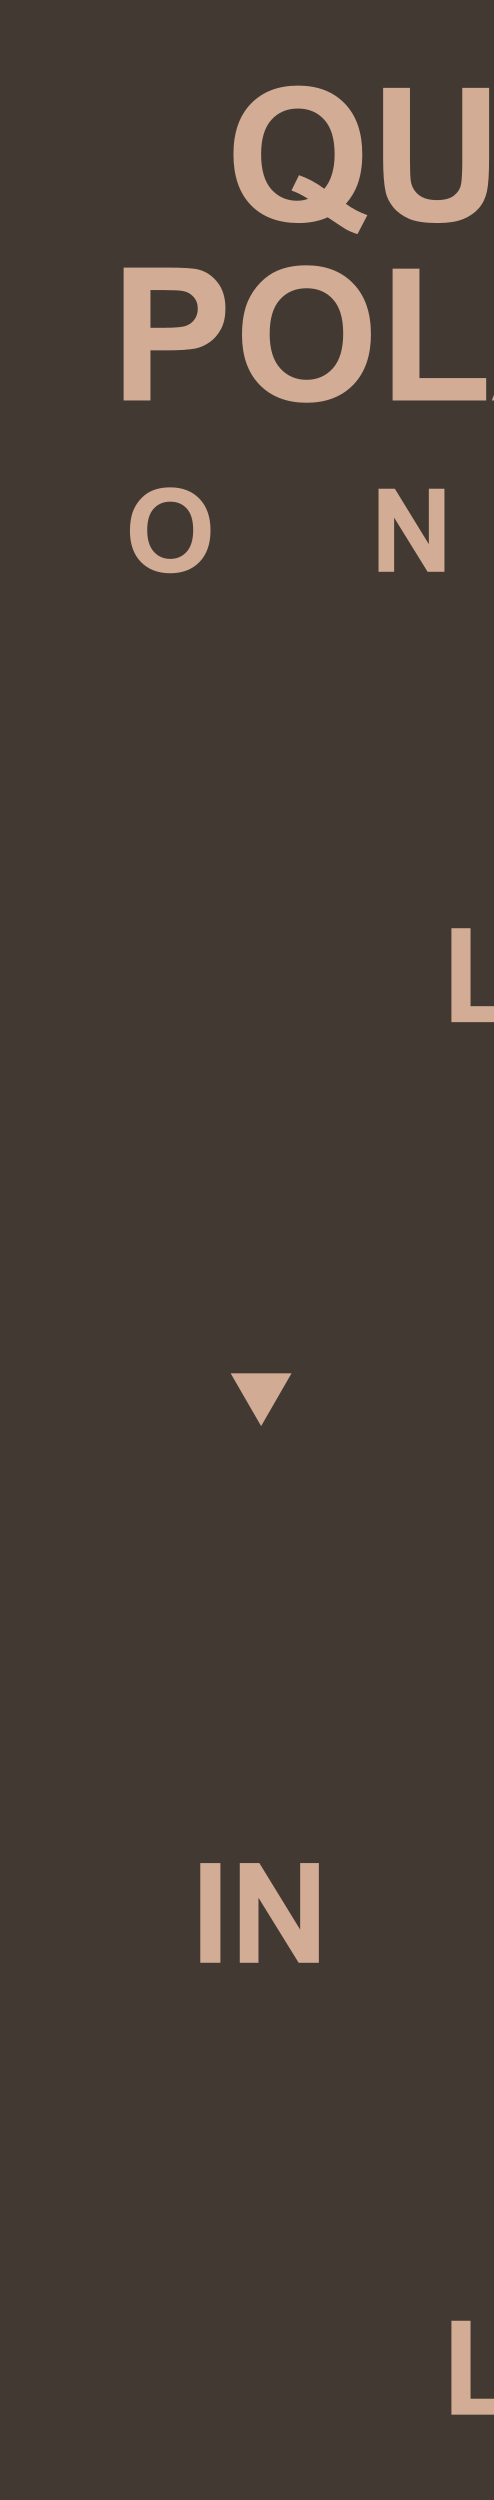
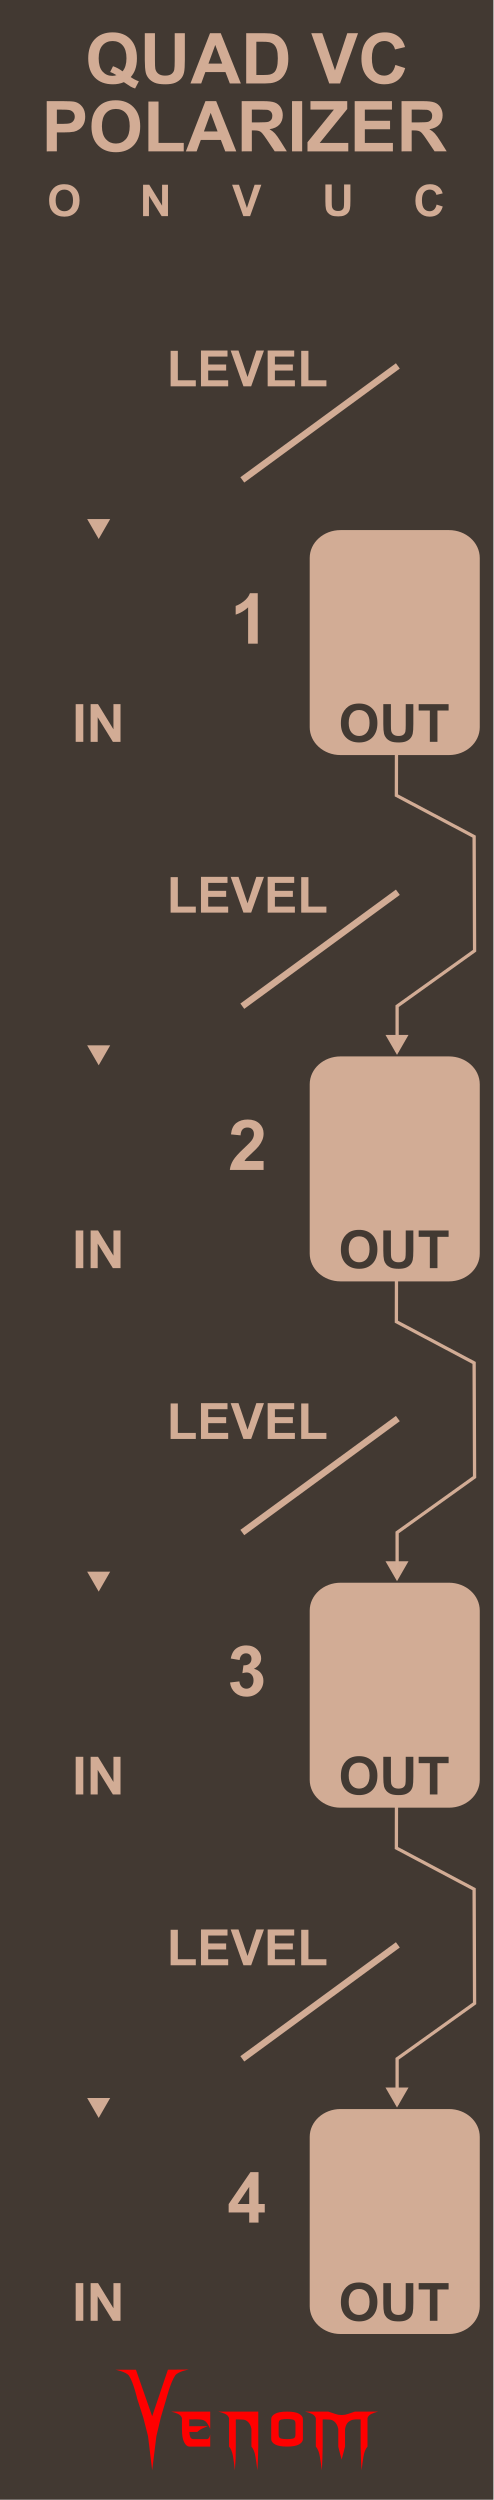
- <svg xmlns="http://www.w3.org/2000/svg" width="75" height="380" viewBox="0 0 75 380" version="1.1" id="svg5">
+ <svg xmlns="http://www.w3.org/2000/svg" width="75" height="380" viewBox="0 0 198.438 1005.417" version="1.1" id="svg5">
  <defs id="defs2" />
  <g id="layer3" style="display:inline">
    <rect style="display:inline;vector-effect:non-scaling-stroke;fill:#423932;fill-opacity:1;stroke-width:0.187;-inkscape-stroke:hairline" id="rect910-6-1-4" width="198.438" height="1005.417" x="-1.7763568e-15" y="-0.105" />
  </g>
  <g id="layer4" style="display:inline">
    <g id="g42796-0-7-2" transform="matrix(0.7933896,0,0,0.7945833,39.14478,-19.61797)" style="display:inline;fill:#ff0000;stroke-width:1.279">
      <g aria-label="enom" id="text4270-27-8-9-0" style="font-size:49.389px;line-height:1.25;font-family:'NECK ROMANCER';-inkscape-font-specification:'NECK ROMANCER, Normal';font-variant-ligatures:none;text-align:center;text-anchor:middle;fill:#ff0000;stroke-width:3.384">
        <path d="m 46.609,1249.244 q 0,1.158 0,3.425 3.183,0 9.453,0 -1.64,0.579 -2.99,1.206 -1.35,0.627 -2.363,1.688 -1.35,0 -4.051,0 0,1.495 0.434,2.556 0.386,1.109 1.833,1.109 2.267,0 6.801,0 0.482,-0.145 0.868,-0.627 0.338,-0.53 0.627,-1.736 0,2.026 0,6.125 -3.521,0 -10.563,0 -1.543,0 -2.653,-2.219 -1.109,-2.17 -1.109,-6.318 0,-1.978 0,-5.836 -0.386,-1.35 -1.881,-2.122 -1.495,-0.724 -3.569,-1.206 6.608,0 19.775,0 0,2.942 0,8.778 -1.206,-2.701 -2.219,-3.666 -1.013,-0.965 -2.701,-1.109 -0.916,-0.097 -2.17,-0.097 -1.206,0.048 -2.846,0.048 -0.241,0 -0.675,0 z" id="path42762-2-5-2" style="fill:#ff0000;stroke-width:3.384" />
        <path d="m 81.577,1245.289 q 0,5.884 0,17.701 0,3.087 -0.145,6.077 -0.096,3.039 -0.338,5.933 -0.386,-3.714 -0.965,-6.994 -0.531,-3.328 -2.026,-5.016 0,-2.99 0,-8.923 -0.241,-1.351 -0.723,-2.219 -0.482,-0.868 -1.061,-1.399 -1.109,-1.013 -2.412,-1.109 -1.35,-0.097 -2.267,-0.097 -0.482,0 -1.447,0 0,4.582 0,13.746 0,3.087 -0.096,6.077 -0.145,3.039 -0.386,5.933 -0.386,-3.714 -0.916,-6.994 -0.579,-3.328 -2.026,-5.016 0,-4.823 0,-14.373 -0.386,-1.35 -1.881,-2.122 -1.495,-0.724 -3.569,-1.206 6.752,0 20.257,0 z" id="path42764-5-7-3" style="fill:#ff0000;stroke-width:3.384" />
        <path d="m 104.197,1249.051 q 0,3.376 0,10.177 0,1.543 -1.929,2.653 -1.929,1.109 -6.077,1.109 -4.196,0 -6.125,-1.109 -1.929,-1.109 -1.929,-2.653 0,-3.376 0,-10.177 0,-1.543 1.929,-2.653 1.929,-1.109 6.125,-1.109 4.148,0 6.077,1.109 1.929,1.109 1.929,2.653 z m -3.762,7.91 q 0,-1.881 0,-5.643 0,-1.688 -1.254,-1.978 -1.206,-0.289 -2.99,-0.289 -1.833,0 -3.039,0.289 -1.254,0.289 -1.254,1.978 0,1.881 0,5.643 0,1.688 1.254,1.977 1.206,0.289 3.039,0.289 1.785,0 2.99,-0.289 1.254,-0.289 1.254,-1.977 z" id="path42766-8-9-0" style="fill:#ff0000;stroke-width:3.384" />
        <path d="m 142.348,1245.289 q -2.026,0.482 -3.521,1.206 -1.543,0.772 -1.881,2.122 0,4.775 0,14.373 -1.495,1.688 -2.026,5.016 -0.579,3.28 -0.965,6.994 -0.241,-2.894 -0.338,-5.933 -0.145,-2.99 -0.145,-6.077 0,-4.582 0,-13.746 -0.482,0 -1.399,0 -0.531,0 -1.158,0 -0.627,0 -1.302,0.145 -1.254,0.241 -2.412,1.206 -1.158,0.965 -1.64,3.473 0,2.99 0,8.923 -0.145,0.627 -0.289,1.109 -0.097,0.482 -0.193,0.82 -0.531,1.978 -0.386,1.351 0.193,-0.627 -0.289,1.158 -0.097,0.338 -0.241,0.868 -0.145,0.531 -0.338,1.302 -0.145,-0.675 -0.289,-1.206 -0.145,-0.482 -0.241,-0.82 -0.531,-2.026 -0.338,-1.302 0.193,0.772 -0.434,-1.688 -0.048,-0.289 -0.193,-0.724 -0.097,-0.386 -0.193,-0.868 0,-2.99 0,-8.923 -0.289,-1.351 -0.772,-2.219 -0.482,-0.868 -1.061,-1.399 -1.109,-1.013 -2.412,-1.109 -1.302,-0.097 -2.267,-0.097 -0.482,0 -1.399,0 0,4.582 0,13.746 0,3.087 -0.145,6.077 -0.097,3.039 -0.338,5.933 -0.386,-3.714 -0.965,-6.994 -0.531,-3.328 -2.026,-5.016 0,-4.823 0,-14.373 -0.386,-1.35 -1.881,-2.122 -1.495,-0.724 -3.569,-1.206 3.955,0 11.768,0 1.158,0.386 3.473,1.157 0.772,0.289 1.592,0.434 0.82,0.145 1.688,0.145 0.868,0 1.736,-0.145 0.82,-0.145 1.592,-0.434 1.158,-0.386 3.424,-1.157 3.955,0 11.768,0 z" id="path42768-1-5-9" style="fill:#ff0000;stroke-width:3.384" />
      </g>
      <g aria-label="V" transform="matrix(1.236317,0,0,0.8088538,-497.8809,123.4859)" id="text4270-3-5-2-4-0-7" style="font-size:78.506px;line-height:1.25;font-family:Nosferotica;-inkscape-font-specification:'Nosferotica, Normal';font-variant-ligatures:none;text-align:center;text-anchor:middle;fill:#ff0000;stroke-width:4.184">
        <path d="m 431.65,1360.686 8.574,-0.102 c 0,0 -4.408,1.088 -5.599,3.728 -1.881,4.169 -3.642,14.663 -3.642,14.663 l -2.233,11.519 -1.833,11.831 -1.718,21.311 -1.695,-21.311 -1.922,-11.521 -2.501,-11.829 c 0,0 -1.52,-10.287 -3.383,-14.483 -1.145,-2.579 -5.634,-3.806 -5.634,-3.806 h 8.466 l 6.669,29.157 z" id="path30410-2-3-0" style="fill:#ff0000;stroke-width:4.184" />
      </g>
    </g>
  </g>
  <g id="layer5" style="display:inline">
    <g aria-label="LEVEL" id="text105165" style="font-weight:bold;font-size:20.108px;line-height:1.25;font-family:Arial;-inkscape-font-specification:'Arial, Bold';font-variant-ligatures:none;text-align:center;text-anchor:middle;fill:#d2ac95;fill-opacity:1;stroke-width:2.646">
      <path d="m 68.616,155.364 v -14.276 h 2.906 v 11.851 h 7.226 v 2.425 z" id="path114221" style="fill:#d2ac95;fill-opacity:1" />
      <path d="M 80.821,155.364 V 140.97 h 10.673 v 2.435 H 83.727 v 3.191 h 7.226 v 2.425 h -7.226 v 3.918 h 8.041 v 2.425 z" id="path114223" style="fill:#d2ac95;fill-opacity:1" />
      <path d="M 97.905,155.364 92.76,140.97 h 3.152 l 3.643,10.653 3.525,-10.653 h 3.083 l -5.155,14.394 z" id="path114225" style="fill:#d2ac95;fill-opacity:1" />
      <path d="M 107.645,155.364 V 140.97 h 10.673 v 2.435 h -7.766 v 3.191 h 7.226 v 2.425 h -7.226 v 3.918 h 8.041 v 2.425 z" id="path114227" style="fill:#d2ac95;fill-opacity:1" />
      <path d="m 121.135,155.364 v -14.276 h 2.906 v 11.851 h 7.226 v 2.425 z" id="path114229" style="fill:#d2ac95;fill-opacity:1" />
    </g>
    <g aria-label="LEVEL" id="text105165-0" style="font-weight:bold;font-size:20.108px;line-height:1.25;font-family:Arial;-inkscape-font-specification:'Arial, Bold';font-variant-ligatures:none;text-align:center;text-anchor:middle;display:inline;fill:#d2ac95;fill-opacity:1;stroke-width:2.646" transform="translate(0,211.6667)">
      <path d="m 68.616,155.364 v -14.276 h 2.906 v 11.851 h 7.226 v 2.425 z" id="path114221-8" style="fill:#d2ac95;fill-opacity:1" />
      <path d="M 80.821,155.364 V 140.97 h 10.673 v 2.435 H 83.727 v 3.191 h 7.226 v 2.425 h -7.226 v 3.918 h 8.041 v 2.425 z" id="path114223-5" style="fill:#d2ac95;fill-opacity:1" />
      <path d="M 97.905,155.364 92.76,140.97 h 3.152 l 3.643,10.653 3.525,-10.653 h 3.083 l -5.155,14.394 z" id="path114225-0" style="fill:#d2ac95;fill-opacity:1" />
      <path d="M 107.645,155.364 V 140.97 h 10.673 v 2.435 h -7.766 v 3.191 h 7.226 v 2.425 h -7.226 v 3.918 h 8.041 v 2.425 z" id="path114227-9" style="fill:#d2ac95;fill-opacity:1" />
      <path d="m 121.135,155.364 v -14.276 h 2.906 v 11.851 h 7.226 v 2.425 z" id="path114229-1" style="fill:#d2ac95;fill-opacity:1" />
    </g>
    <g aria-label="LEVEL" id="text105165-1" style="font-weight:bold;font-size:20.108px;line-height:1.25;font-family:Arial;-inkscape-font-specification:'Arial, Bold';font-variant-ligatures:none;text-align:center;text-anchor:middle;display:inline;fill:#d2ac95;fill-opacity:1;stroke-width:2.646" transform="translate(0,423.3333)">
      <path d="m 68.616,155.364 v -14.276 h 2.906 v 11.851 h 7.226 v 2.425 z" id="path114221-5" style="fill:#d2ac95;fill-opacity:1" />
      <path d="M 80.821,155.364 V 140.97 h 10.673 v 2.435 H 83.727 v 3.191 h 7.226 v 2.425 h -7.226 v 3.918 h 8.041 v 2.425 z" id="path114223-3" style="fill:#d2ac95;fill-opacity:1" />
      <path d="M 97.905,155.364 92.76,140.97 h 3.152 l 3.643,10.653 3.525,-10.653 h 3.083 l -5.155,14.394 z" id="path114225-6" style="fill:#d2ac95;fill-opacity:1" />
      <path d="M 107.645,155.364 V 140.97 h 10.673 v 2.435 h -7.766 v 3.191 h 7.226 v 2.425 h -7.226 v 3.918 h 8.041 v 2.425 z" id="path114227-3" style="fill:#d2ac95;fill-opacity:1" />
      <path d="m 121.135,155.364 v -14.276 h 2.906 v 11.851 h 7.226 v 2.425 z" id="path114229-2" style="fill:#d2ac95;fill-opacity:1" />
    </g>
    <g aria-label="LEVEL" id="text105165-5" style="font-weight:bold;font-size:20.108px;line-height:1.25;font-family:Arial;-inkscape-font-specification:'Arial, Bold';font-variant-ligatures:none;text-align:center;text-anchor:middle;display:inline;fill:#d2ac95;fill-opacity:1;stroke-width:2.646" transform="translate(0,635)">
      <path d="m 68.616,155.364 v -14.276 h 2.906 v 11.851 h 7.226 v 2.425 z" id="path114221-83" style="fill:#d2ac95;fill-opacity:1" />
      <path d="M 80.821,155.364 V 140.97 h 10.673 v 2.435 H 83.727 v 3.191 h 7.226 v 2.425 h -7.226 v 3.918 h 8.041 v 2.425 z" id="path114223-0" style="fill:#d2ac95;fill-opacity:1" />
      <path d="M 97.905,155.364 92.76,140.97 h 3.152 l 3.643,10.653 3.525,-10.653 h 3.083 l -5.155,14.394 z" id="path114225-66" style="fill:#d2ac95;fill-opacity:1" />
      <path d="M 107.645,155.364 V 140.97 h 10.673 v 2.435 h -7.766 v 3.191 h 7.226 v 2.425 h -7.226 v 3.918 h 8.041 v 2.425 z" id="path114227-93" style="fill:#d2ac95;fill-opacity:1" />
      <path d="m 121.135,155.364 v -14.276 h 2.906 v 11.851 h 7.226 v 2.425 z" id="path114229-3" style="fill:#d2ac95;fill-opacity:1" />
    </g>
    <rect style="display:inline;vector-effect:non-scaling-stroke;fill:#d2ac95;fill-opacity:1;stroke-width:0.026;-inkscape-stroke:hairline" id="rect76101-3-4-0-9-52" width="90.477" height="68.388" x="-938.662" y="124.556" ry="12.392" rx="11.207" transform="rotate(-90)" />
    <g aria-label="N" id="text78710-5" style="font-weight:bold;font-size:17.639px;line-height:1.25;font-family:Arial;-inkscape-font-specification:'Arial, Bold';font-variant-ligatures:none;text-align:center;text-anchor:middle;display:inline;fill:#d2ac95;fill-opacity:1;stroke-width:2.646" transform="translate(31.38016,12.2581)">
      <path d="M 26.158,74.66 V 62.033 h 2.48 l 5.168,8.432 v -8.432 h 2.369 v 12.626 h -2.558 l -5.09,-8.234 v 8.234 z" id="path88212" style="fill:#d2ac95;fill-opacity:1" />
    </g>
    <g aria-label="V" id="text78710-2" style="font-weight:bold;font-size:17.639px;line-height:1.25;font-family:Arial;-inkscape-font-specification:'Arial, Bold';font-variant-ligatures:none;text-align:center;text-anchor:middle;display:inline;fill:#d2ac95;fill-opacity:1;stroke-width:2.646" transform="translate(22.68398,12.2581)">
      <path d="M 75.17,74.66 70.657,62.033 h 2.765 l 3.195,9.345 3.092,-9.345 h 2.704 l -4.522,12.626 z" id="path88215" style="fill:#d2ac95;fill-opacity:1" />
    </g>
    <g aria-label="U" id="text78710-57" style="font-weight:bold;font-size:17.639px;line-height:1.25;font-family:Arial;-inkscape-font-specification:'Arial, Bold';font-variant-ligatures:none;text-align:center;text-anchor:middle;display:inline;fill:#d2ac95;fill-opacity:1;stroke-width:2.646" transform="translate(13.98782,12.2581)">
      <path d="m 116.869,61.926 h 2.549 v 6.839 q 0,1.628 0.095,2.11 0.164,0.775 0.775,1.249 0.62,0.465 1.688,0.465 1.085,0 1.636,-0.439 0.551,-0.448 0.663,-1.094 0.112,-0.646 0.112,-2.145 v -6.985 h 2.549 v 6.632 q 0,2.274 -0.207,3.213 -0.207,0.939 -0.767,1.585 -0.551,0.646 -1.481,1.034 -0.93,0.379 -2.429,0.379 -1.809,0 -2.747,-0.413 -0.93,-0.422 -1.473,-1.085 -0.543,-0.672 -0.715,-1.404 -0.25,-1.085 -0.25,-3.204 z" id="path88218" style="fill:#d2ac95;fill-opacity:1" />
    </g>
    <g aria-label="C" id="text78710-6" style="font-weight:bold;font-size:17.639px;line-height:1.25;font-family:Arial;-inkscape-font-specification:'Arial, Bold';font-variant-ligatures:none;text-align:center;text-anchor:middle;display:inline;fill:#d2ac95;fill-opacity:1;stroke-width:2.646" transform="translate(5.291591,12.2581)">
      <path d="m 170.298,70.017 2.472,0.784 q -0.568,2.067 -1.895,3.075 -1.318,0.999 -3.35,0.999 -2.515,0 -4.134,-1.714 -1.619,-1.723 -1.619,-4.703 0,-3.152 1.628,-4.892 1.628,-1.748 4.281,-1.748 2.317,0 3.764,1.369 0.861,0.81 1.292,2.325 l -2.524,0.603 q -0.224,-0.982 -0.939,-1.55 -0.706,-0.568 -1.723,-0.568 -1.404,0 -2.282,1.008 -0.87,1.008 -0.87,3.264 0,2.394 0.861,3.411 0.861,1.016 2.239,1.016 1.016,0 1.748,-0.646 0.732,-0.646 1.051,-2.033 z" id="path88221" style="fill:#d2ac95;fill-opacity:1" />
    </g>
    <rect style="display:inline;vector-effect:non-scaling-stroke;fill:#d2ac95;fill-opacity:1;stroke-width:0.026;-inkscape-stroke:hairline" id="rect76101-3-4-0-9" width="90.477" height="68.388" x="-303.662" y="124.556" ry="12.392" rx="11.207" transform="rotate(-90)" />
    <rect style="display:inline;vector-effect:non-scaling-stroke;fill:#d2ac95;fill-opacity:1;stroke-width:0.026;-inkscape-stroke:hairline" id="rect76101-3-4-0-9-7" width="90.477" height="68.388" x="-515.329" y="124.556" ry="12.392" rx="11.207" transform="rotate(-90)" />
    <rect style="display:inline;vector-effect:non-scaling-stroke;fill:#d2ac95;fill-opacity:1;stroke-width:0.026;-inkscape-stroke:hairline" id="rect76101-3-4-0-9-5" width="90.477" height="68.388" x="-726.995" y="124.556" ry="12.392" rx="11.207" transform="rotate(-90)" />
    <path style="display:inline;opacity:0.996;fill:#d2ac95;fill-opacity:1;stroke:none;stroke-width:0.077;stroke-miterlimit:4;stroke-dasharray:none;stroke-opacity:1" id="path45104-0" transform="matrix(17.10882,0,0,17.10882,-1326.345,-2348.533)" d="m 79.844,162.312 -0.271,-0.469 0.541,0 z" />
    <path style="display:inline;opacity:0.996;fill:#d2ac95;fill-opacity:1;stroke:none;stroke-width:0.077;stroke-miterlimit:4;stroke-dasharray:none;stroke-opacity:1" id="path45104-0-3" transform="matrix(17.10882,0,0,17.10882,-1326.345,-2560.2)" d="m 79.844,162.312 -0.271,-0.469 0.541,0 z" />
    <g aria-label="1" id="text50353" style="font-weight:bold;font-size:28.222px;line-height:1.25;font-family:Arial;-inkscape-font-specification:'Arial, Bold';font-variant-ligatures:none;text-align:center;text-anchor:middle;display:inline;fill:#d2ac95;fill-opacity:1;stroke-width:2.646">
      <path d="m 103.656,258.851 h -3.872 v -14.593 q -2.122,1.984 -5.002,2.935 v -3.514 q 1.516,-0.496 3.294,-1.874 1.778,-1.392 2.439,-3.238 h 3.142 z" id="path57762" style="fill:#d2ac95;fill-opacity:1" />
    </g>
    <g aria-label="2" id="text50353-0" style="font-weight:bold;font-size:28.222px;line-height:1.25;font-family:Arial;-inkscape-font-specification:'Arial, Bold';font-variant-ligatures:none;text-align:center;text-anchor:middle;display:inline;fill:#d2ac95;fill-opacity:1;stroke-width:2.646">
      <path d="m 106.006,466.921 v 3.597 H 92.432 q 0.22,-2.039 1.323,-3.858 1.102,-1.833 4.355,-4.851 2.618,-2.439 3.211,-3.307 0.799,-1.199 0.799,-2.37 0,-1.295 -0.703,-1.984 -0.689,-0.703 -1.915,-0.703 -1.213,0 -1.929,0.73 -0.717,0.73 -0.827,2.425 l -3.859,-0.386 q 0.345,-3.197 2.164,-4.589 1.819,-1.392 4.548,-1.392 2.99,0 4.699,1.612 1.709,1.612 1.709,4.01 0,1.364 -0.496,2.604 -0.482,1.226 -1.543,2.577 -0.703,0.896 -2.536,2.577 -1.833,1.681 -2.329,2.232 -0.482,0.551 -0.785,1.075 z" id="path57765" style="fill:#d2ac95;fill-opacity:1" />
    </g>
    <g aria-label="3" id="text50353-4" style="font-weight:bold;font-size:28.222px;line-height:1.25;font-family:Arial;-inkscape-font-specification:'Arial, Bold';font-variant-ligatures:none;text-align:center;text-anchor:middle;display:inline;fill:#d2ac95;fill-opacity:1;stroke-width:2.646">
      <path d="m 92.508,676.651 3.748,-0.455 q 0.179,1.433 0.965,2.191 0.785,0.758 1.902,0.758 1.199,0 2.012,-0.909 0.827,-0.91 0.827,-2.453 0,-1.461 -0.785,-2.315 -0.785,-0.854 -1.915,-0.854 -0.744,0 -1.778,0.289 l 0.427,-3.156 q 1.571,0.041 2.398,-0.675 0.827,-0.73 0.827,-1.929 0,-1.02 -0.606,-1.626 -0.606,-0.606 -1.612,-0.606 -0.992,0 -1.695,0.689 -0.703,0.689 -0.854,2.012 l -3.569,-0.606 q 0.372,-1.833 1.116,-2.921 0.758,-1.102 2.095,-1.723 1.35,-0.634 3.018,-0.634 2.853,0 4.575,1.819 1.419,1.488 1.419,3.362 0,2.66 -2.908,4.244 1.736,0.372 2.77,1.667 1.047,1.295 1.047,3.128 0,2.66 -1.943,4.534 -1.943,1.874 -4.837,1.874 -2.742,0 -4.548,-1.571 -1.805,-1.585 -2.095,-4.134 z" id="path57768" style="fill:#d2ac95;fill-opacity:1" />
    </g>
    <g aria-label="4" id="text50353-6" style="font-weight:bold;font-size:28.222px;line-height:1.25;font-family:Arial;-inkscape-font-specification:'Arial, Bold';font-variant-ligatures:none;text-align:center;text-anchor:middle;display:inline;fill:#d2ac95;fill-opacity:1;stroke-width:2.646">
      <path d="m 100.225,893.851 v -4.065 h -8.268 v -3.39 L 100.721,873.566 h 3.252 v 12.816 h 2.508 v 3.404 h -2.508 v 4.065 z m 0,-7.469 v -6.904 l -4.644,6.904 z" id="path57771" style="fill:#d2ac95;fill-opacity:1" />
    </g>
    <path style="display:inline;opacity:0.996;fill:#d2ac95;fill-opacity:1;stroke:none;stroke-width:0.077;stroke-miterlimit:4;stroke-dasharray:none;stroke-opacity:1" id="path45104-0-6" transform="matrix(17.10882,0,0,17.10882,-1326.345,-2136.867)" d="m 79.844,162.312 -0.271,-0.469 0.541,0 z" />
    <path style="display:inline;opacity:0.996;fill:#d2ac95;fill-opacity:1;stroke:none;stroke-width:0.077;stroke-miterlimit:4;stroke-dasharray:none;stroke-opacity:1" id="path45104-0-6-4" transform="matrix(17.10882,0,0,17.10882,-1326.345,-1925.2)" d="m 79.844,162.312 -0.271,-0.469 0.541,0 z" />
    <g aria-label="IN" id="text6865-2-68-7-2-8" style="font-weight:bold;font-size:21.167px;line-height:1.25;font-family:Arial;-inkscape-font-specification:'Arial, Bold';font-variant-ligatures:none;text-align:center;text-anchor:middle;display:inline;fill:#d2ac95;fill-opacity:1;stroke-width:2.646" transform="translate(-158.9834,-424.0382)">
      <path d="m 189.425,722.379 v -15.152 h 3.059 v 15.152 z" id="path1640" style="fill:#d2ac95;fill-opacity:1" />
      <path d="m 195.43,722.379 v -15.152 h 2.977 l 6.201,10.118 v -10.118 h 2.842 v 15.152 h -3.07 l -6.108,-9.881 v 9.881 z" id="path1642" style="fill:#d2ac95;fill-opacity:1" />
    </g>
    <g aria-label="IN" id="text6865-2-68-7-2-8-3" style="font-weight:bold;font-size:21.167px;line-height:1.25;font-family:Arial;-inkscape-font-specification:'Arial, Bold';font-variant-ligatures:none;text-align:center;text-anchor:middle;display:inline;fill:#d2ac95;fill-opacity:1;stroke-width:2.646" transform="translate(-158.9834,-212.3715)">
      <path d="m 189.425,722.379 v -15.152 h 3.059 v 15.152 z" id="path1640-8" style="fill:#d2ac95;fill-opacity:1" />
      <path d="m 195.43,722.379 v -15.152 h 2.977 l 6.201,10.118 v -10.118 h 2.842 v 15.152 h -3.07 l -6.108,-9.881 v 9.881 z" id="path1642-6" style="fill:#d2ac95;fill-opacity:1" />
    </g>
    <g aria-label="IN" id="text6865-2-68-7-2-8-1" style="font-weight:bold;font-size:21.167px;line-height:1.25;font-family:Arial;-inkscape-font-specification:'Arial, Bold';font-variant-ligatures:none;text-align:center;text-anchor:middle;display:inline;fill:#d2ac95;fill-opacity:1;stroke-width:2.646" transform="translate(-158.9834,-0.70482)">
      <path d="m 189.425,722.379 v -15.152 h 3.059 v 15.152 z" id="path1640-9" style="fill:#d2ac95;fill-opacity:1" />
      <path d="m 195.43,722.379 v -15.152 h 2.977 l 6.201,10.118 v -10.118 h 2.842 v 15.152 h -3.07 l -6.108,-9.881 v 9.881 z" id="path1642-3" style="fill:#d2ac95;fill-opacity:1" />
    </g>
    <g id="g97676" style="fill:#d2ac95;fill-opacity:1" transform="translate(457.3271,0.956844)">
      <g aria-label="POLARIZER" id="text93434-0" style="font-weight:bold;font-size:28.222px;line-height:1.25;font-family:Arial;-inkscape-font-specification:'Arial, Bold';font-variant-ligatures:none;text-align:center;text-anchor:middle;display:inline;fill:#d2ac95;fill-opacity:1;stroke-width:2.646">
        <path d="M -438.538,59.917 V 39.715 h 6.546 q 3.721,0 4.851,0.303 1.736,0.455 2.908,1.984 1.171,1.516 1.171,3.927 0,1.86 -0.675,3.128 -0.675,1.268 -1.723,1.998 -1.034,0.717 -2.108,0.951 -1.461,0.289 -4.231,0.289 h -2.66 v 7.621 z m 4.079,-16.784 v 5.733 h 2.232 q 2.412,0 3.225,-0.317 0.813,-0.317 1.268,-0.992 0.469,-0.675 0.469,-1.571 0,-1.102 -0.648,-1.819 -0.648,-0.717 -1.64,-0.896 -0.73,-0.138 -2.935,-0.138 z" id="path97913" style="fill:#d2ac95;fill-opacity:1" />
        <path d="m -420.54,49.94 q 0,-3.087 0.923,-5.181 0.689,-1.543 1.874,-2.77 1.199,-1.226 2.618,-1.819 1.888,-0.799 4.355,-0.799 4.465,0 7.138,2.77 2.687,2.77 2.687,7.703 0,4.892 -2.66,7.662 -2.66,2.756 -7.111,2.756 -4.506,0 -7.166,-2.742 -2.66,-2.756 -2.66,-7.579 z m 4.203,-0.138 q 0,3.431 1.585,5.209 1.585,1.764 4.024,1.764 2.439,0 3.996,-1.75 1.571,-1.764 1.571,-5.278 0,-3.473 -1.53,-5.181 -1.516,-1.709 -4.038,-1.709 -2.522,0 -4.065,1.736 -1.543,1.723 -1.543,5.209 z" id="path97915" style="fill:#d2ac95;fill-opacity:1" />
        <path d="m -397.651,59.917 v -20.037 h 4.079 v 16.633 h 10.142 v 3.404 z" id="path97917" style="fill:#d2ac95;fill-opacity:1" />
        <path d="m -362.305,59.917 h -4.437 l -1.764,-4.589 h -8.075 l -1.667,4.589 h -4.327 l 7.869,-20.202 h 4.313 z m -7.51,-7.993 -2.784,-7.497 -2.729,7.497 z" id="path97919" style="fill:#d2ac95;fill-opacity:1" />
        <path d="M -360.127,59.917 V 39.715 h 8.585 q 3.238,0 4.699,0.551 1.474,0.537 2.356,1.929 0.882,1.392 0.882,3.183 0,2.274 -1.337,3.762 -1.337,1.474 -3.996,1.86 1.323,0.772 2.177,1.695 0.868,0.923 2.329,3.28 l 2.467,3.941 h -4.878 l -2.949,-4.396 q -1.571,-2.356 -2.15,-2.963 -0.579,-0.62 -1.226,-0.841 -0.648,-0.234 -2.053,-0.234 h -0.827 v 8.434 z m 4.079,-11.658 h 3.018 q 2.935,0 3.666,-0.248 0.73,-0.248 1.144,-0.854 0.413,-0.606 0.413,-1.516 0,-1.02 -0.551,-1.64 -0.537,-0.634 -1.53,-0.799 -0.496,-0.069 -2.977,-0.069 h -3.183 z" id="path97921" style="fill:#d2ac95;fill-opacity:1" />
        <path d="M -339.884,59.917 V 39.715 h 4.079 v 20.202 z" id="path97923" style="fill:#d2ac95;fill-opacity:1" />
        <path d="M -333.669,59.917 V 56.238 l 10.611,-13.105 h -9.412 v -3.418 h 14.786 V 42.885 l -11.066,13.629 h 11.493 v 3.404 z" id="path97925" style="fill:#d2ac95;fill-opacity:1" />
        <path d="M -314.68,59.917 V 39.715 h 14.979 v 3.418 h -10.9 v 4.479 h 10.142 v 3.404 h -10.142 v 5.498 h 11.286 v 3.404 z" id="path97927" style="fill:#d2ac95;fill-opacity:1" />
        <path d="M -295.842,59.917 V 39.715 h 8.585 q 3.238,0 4.699,0.551 1.474,0.537 2.356,1.929 0.882,1.392 0.882,3.183 0,2.274 -1.337,3.762 -1.337,1.474 -3.996,1.86 1.323,0.772 2.177,1.695 0.868,0.923 2.329,3.28 l 2.467,3.941 h -4.878 l -2.949,-4.396 q -1.571,-2.356 -2.15,-2.963 -0.579,-0.62 -1.226,-0.841 -0.648,-0.234 -2.053,-0.234 h -0.827 v 8.434 z m 4.079,-11.658 h 3.018 q 2.935,0 3.666,-0.248 0.73,-0.248 1.144,-0.854 0.413,-0.606 0.413,-1.516 0,-1.02 -0.551,-1.64 -0.537,-0.634 -1.53,-0.799 -0.496,-0.069 -2.977,-0.069 h -3.183 z" id="path97929" style="fill:#d2ac95;fill-opacity:1" />
      </g>
      <g aria-label="QUAD VC" id="text93434-0-6" style="font-weight:bold;font-size:28.222px;line-height:1.25;font-family:Arial;-inkscape-font-specification:'Arial, Bold';font-variant-ligatures:none;text-align:center;text-anchor:middle;display:inline;fill:#d2ac95;fill-opacity:1;stroke-width:2.646">
        <path d="m -404.755,30.038 q 1.502,1.075 3.266,1.709 l -1.502,2.88 q -0.923,-0.276 -1.805,-0.758 -0.193,-0.096 -2.715,-1.791 -1.984,0.868 -4.396,0.868 -4.658,0 -7.304,-2.742 -2.632,-2.742 -2.632,-7.703 0,-4.947 2.646,-7.689 2.646,-2.756 7.18,-2.756 4.492,0 7.124,2.756 2.632,2.742 2.632,7.689 0,2.618 -0.73,4.603 -0.551,1.516 -1.764,2.935 z m -3.28,-2.301 q 0.785,-0.923 1.171,-2.232 0.4,-1.309 0.4,-3.004 0,-3.5 -1.543,-5.223 -1.543,-1.736 -4.038,-1.736 -2.494,0 -4.051,1.736 -1.543,1.736 -1.543,5.223 0,3.542 1.543,5.305 1.557,1.75 3.927,1.75 0.882,0 1.667,-0.289 -1.24,-0.813 -2.522,-1.268 l 1.144,-2.329 q 2.012,0.689 3.845,2.067 z" id="path97932" style="fill:#d2ac95;fill-opacity:1" />
        <path d="m -399.091,12.399 h 4.079 v 10.942 q 0,2.604 0.152,3.376 0.262,1.24 1.24,1.998 0.992,0.744 2.701,0.744 1.736,0 2.618,-0.703 0.882,-0.717 1.061,-1.75 0.179,-1.034 0.179,-3.431 V 12.399 h 4.079 v 10.611 q 0,3.638 -0.331,5.14 -0.331,1.502 -1.226,2.536 -0.882,1.034 -2.37,1.654 -1.488,0.606 -3.886,0.606 -2.894,0 -4.396,-0.661 -1.488,-0.675 -2.356,-1.736 -0.868,-1.075 -1.144,-2.246 -0.4,-1.736 -0.4,-5.126 z" id="path97934" style="fill:#d2ac95;fill-opacity:1" />
        <path d="m -360.465,32.602 h -4.437 l -1.764,-4.589 h -8.075 l -1.667,4.589 h -4.327 l 7.869,-20.202 h 4.313 z m -7.51,-7.993 -2.784,-7.497 -2.729,7.497 z" id="path97936" style="fill:#d2ac95;fill-opacity:1" />
        <path d="m -358.315,12.399 h 7.455 q 2.522,0 3.845,0.386 1.778,0.524 3.045,1.86 1.268,1.337 1.929,3.28 0.661,1.929 0.661,4.768 0,2.494 -0.62,4.299 -0.758,2.205 -2.164,3.569 -1.061,1.034 -2.866,1.612 -1.35,0.427 -3.61,0.427 h -7.676 z m 4.079,3.418 V 29.198 h 3.045 q 1.709,0 2.467,-0.193 0.992,-0.248 1.64,-0.841 0.661,-0.593 1.075,-1.943 0.413,-1.364 0.413,-3.707 0,-2.343 -0.413,-3.597 -0.413,-1.254 -1.158,-1.957 -0.744,-0.703 -1.888,-0.951 -0.854,-0.193 -3.349,-0.193 z" id="path97938" style="fill:#d2ac95;fill-opacity:1" />
        <path d="m -324.925,32.602 -7.221,-20.202 h 4.423 l 5.113,14.952 4.947,-14.952 h 4.327 l -7.235,20.202 z" id="path97940" style="fill:#d2ac95;fill-opacity:1" />
        <path d="m -298.329,25.174 3.955,1.254 q -0.91,3.307 -3.032,4.92 -2.108,1.599 -5.361,1.599 -4.024,0 -6.615,-2.742 -2.591,-2.756 -2.591,-7.524 0,-5.044 2.604,-7.827 2.604,-2.797 6.849,-2.797 3.707,0 6.022,2.191 1.378,1.295 2.067,3.721 l -4.038,0.965 q -0.358,-1.571 -1.502,-2.48 -1.13,-0.91 -2.756,-0.91 -2.246,0 -3.652,1.612 -1.392,1.612 -1.392,5.223 0,3.831 1.378,5.457 1.378,1.626 3.583,1.626 1.626,0 2.797,-1.034 1.171,-1.034 1.681,-3.252 z" id="path97942" style="fill:#d2ac95;fill-opacity:1" />
      </g>
    </g>
    <path style="display:inline;opacity:0.996;fill:#d2ac95;fill-opacity:1;stroke:none;stroke-width:0.077;stroke-miterlimit:4;stroke-dasharray:none;stroke-opacity:1" id="path45104" transform="matrix(17.10882,0,0,17.10882,-1206.371,-2352.727)" d="m 79.844,162.312 -0.271,-0.469 0.541,0 z" />
    <path style="display:inline;opacity:0.996;fill:#d2ac95;fill-opacity:1;stroke:none;stroke-width:0.077;stroke-miterlimit:4;stroke-dasharray:none;stroke-opacity:1" id="path45104-3" transform="matrix(17.10882,0,0,17.10832,-1206.371,-2140.979)" d="m 79.844,162.312 -0.271,-0.469 0.541,0 z" />
    <path style="display:inline;opacity:0.996;fill:#d2ac95;fill-opacity:1;stroke:none;stroke-width:0.077;stroke-miterlimit:4;stroke-dasharray:none;stroke-opacity:1" id="path45104-4" transform="matrix(17.10882,0,0,17.10832,-1206.371,-1929.312)" d="m 79.844,162.312 -0.271,-0.469 0.541,0 z" />
    <g aria-label="IN" id="text6865-2-68-7-2-8-0" style="font-weight:bold;font-size:21.167px;line-height:1.25;font-family:Arial;-inkscape-font-specification:'Arial, Bold';font-variant-ligatures:none;text-align:center;text-anchor:middle;display:inline;fill:#d2ac95;fill-opacity:1;stroke-width:2.646" transform="translate(-158.9834,210.9619)">
      <path d="m 189.425,722.379 v -15.152 h 3.059 v 15.152 z" id="path1640-6" style="fill:#d2ac95;fill-opacity:1" />
      <path d="m 195.43,722.379 v -15.152 h 2.977 l 6.201,10.118 v -10.118 h 2.842 v 15.152 h -3.07 l -6.108,-9.881 v 9.881 z" id="path1642-9" style="fill:#d2ac95;fill-opacity:1" />
    </g>
    <g aria-label="O" id="text119792" style="font-weight:bold;font-size:17.639px;line-height:1.25;font-family:Arial;-inkscape-font-specification:'Arial, Bold';font-variant-ligatures:none;text-align:center;text-anchor:middle;fill:#d2ac95;fill-opacity:1;stroke-width:2.646" transform="translate(5.291665)">
      <path d="m 14.46,80.682 q 0,-1.929 0.577,-3.238 0.431,-0.965 1.171,-1.731 0.749,-0.767 1.636,-1.137 1.18,-0.5 2.722,-0.5 2.791,0 4.461,1.731 1.679,1.731 1.679,4.815 0,3.058 -1.662,4.789 -1.662,1.723 -4.444,1.723 -2.816,0 -4.479,-1.714 -1.662,-1.723 -1.662,-4.737 z m 2.627,-0.086 q 0,2.145 0.99,3.256 0.99,1.102 2.515,1.102 1.524,0 2.498,-1.094 0.982,-1.102 0.982,-3.299 0,-2.17 -0.956,-3.238 -0.947,-1.068 -2.524,-1.068 -1.576,0 -2.541,1.085 -0.965,1.077 -0.965,3.256 z" id="path124160" style="fill:#d2ac95;fill-opacity:1" />
    </g>
  </g>
  <g id="layer7" style="display:inline" />
  <g id="layer6" style="display:inline">
    <path style="fill:none;fill-opacity:1;stroke:#d2ac95;stroke-width:1.323;stroke-linecap:butt;stroke-linejoin:miter;stroke-miterlimit:4;stroke-dasharray:none;stroke-opacity:1" d="m 159.56,245.353 -0.148,74.527 31.264,16.574 0.184,45.895 -31.152,22.305 v 18.306" id="path42125" />
    <path style="fill:none;fill-opacity:1;stroke:#d2ac95;stroke-width:1.323;stroke-linecap:butt;stroke-linejoin:miter;stroke-miterlimit:4;stroke-dasharray:none;stroke-opacity:1" d="m 159.56,457.019 -0.148,74.526 31.263,16.574 0.184,45.895 -31.151,22.304 v 18.306" id="path42125-7" />
    <path style="fill:none;fill-opacity:1;stroke:#d2ac95;stroke-width:1.323;stroke-linecap:butt;stroke-linejoin:miter;stroke-miterlimit:4;stroke-dasharray:none;stroke-opacity:1" d="m 159.56,668.685 -0.148,74.526 31.263,16.574 0.184,45.895 -31.151,22.304 v 18.306" id="path42125-8" />
    <path style="display:inline;fill:none;stroke:#d2ac95;stroke-width:2.646;stroke-linecap:butt;stroke-linejoin:miter;stroke-miterlimit:4;stroke-dasharray:none;stroke-opacity:1" d="m 97.45,193.001 62.556,-45.842" id="path1270-33-3-5-8" />
    <path style="display:inline;fill:none;stroke:#d2ac95;stroke-width:2.646;stroke-linecap:butt;stroke-linejoin:miter;stroke-miterlimit:4;stroke-dasharray:none;stroke-opacity:1" d="m 97.45,404.667 62.556,-45.842" id="path1270-33-3-5-8-9" />
    <path style="display:inline;fill:none;stroke:#d2ac95;stroke-width:2.646;stroke-linecap:butt;stroke-linejoin:miter;stroke-miterlimit:4;stroke-dasharray:none;stroke-opacity:1" d="m 97.45,616.334 62.556,-45.842" id="path1270-33-3-5-8-3" />
    <path style="display:inline;fill:none;stroke:#d2ac95;stroke-width:2.646;stroke-linecap:butt;stroke-linejoin:miter;stroke-miterlimit:4;stroke-dasharray:none;stroke-opacity:1" d="m 97.45,828.001 62.556,-45.842" id="path1270-33-3-5-8-5" />
  </g>
  <g id="layer1" style="display:inline">
    <g aria-label="OUT" id="text6865-2-31-1-4-7-6-1" style="font-weight:bold;font-size:21.167px;line-height:1.25;font-family:Arial;-inkscape-font-specification:'Arial, Bold';font-variant-ligatures:none;text-align:center;text-anchor:middle;display:inline;fill:#423932;fill-opacity:1;stroke-width:2.646" transform="translate(-39.68751,-548.17)">
      <path d="m 176.775,839.028 q 0,-2.315 0.692,-3.886 0.517,-1.158 1.406,-2.077 0.899,-0.92 1.964,-1.364 1.416,-0.599 3.266,-0.599 3.349,0 5.354,2.077 2.015,2.077 2.015,5.777 0,3.669 -1.995,5.746 -1.995,2.067 -5.333,2.067 -3.38,0 -5.374,-2.057 -1.995,-2.067 -1.995,-5.684 z m 3.152,-0.103 q 0,2.573 1.189,3.907 1.189,1.323 3.018,1.323 1.829,0 2.997,-1.313 1.178,-1.323 1.178,-3.958 0,-2.604 -1.147,-3.886 -1.137,-1.282 -3.028,-1.282 -1.891,0 -3.049,1.302 -1.158,1.292 -1.158,3.907 z" id="path3534" style="fill:#423932;fill-opacity:1" />
      <path d="m 193.838,831.359 h 3.059 v 8.206 q 0,1.953 0.114,2.532 0.196,0.93 0.93,1.499 0.744,0.558 2.026,0.558 1.302,0 1.964,-0.527 0.661,-0.537 0.796,-1.313 0.134,-0.775 0.134,-2.573 v -8.382 h 3.059 v 7.958 q 0,2.729 -0.248,3.855 -0.248,1.127 -0.92,1.902 -0.661,0.775 -1.778,1.24 -1.116,0.455 -2.915,0.455 -2.17,0 -3.297,-0.496 -1.116,-0.506 -1.767,-1.302 -0.651,-0.806 -0.858,-1.685 -0.3,-1.302 -0.3,-3.845 z" id="path3536" style="fill:#423932;fill-opacity:1" />
      <path d="m 212.556,846.511 v -12.588 h -4.496 v -2.563 h 12.041 v 2.563 h -4.486 v 12.588 z" id="path3538" style="fill:#423932;fill-opacity:1" />
    </g>
    <g aria-label="OUT" id="text6865-2-31-1-4-7-6-1-9" style="font-weight:bold;font-size:21.167px;line-height:1.25;font-family:Arial;-inkscape-font-specification:'Arial, Bold';font-variant-ligatures:none;text-align:center;text-anchor:middle;display:inline;fill:#423932;fill-opacity:1;stroke-width:2.646" transform="translate(-39.68751,-336.5033)">
      <path d="m 176.775,839.028 q 0,-2.315 0.692,-3.886 0.517,-1.158 1.406,-2.077 0.899,-0.92 1.964,-1.364 1.416,-0.599 3.266,-0.599 3.349,0 5.354,2.077 2.015,2.077 2.015,5.777 0,3.669 -1.995,5.746 -1.995,2.067 -5.333,2.067 -3.38,0 -5.374,-2.057 -1.995,-2.067 -1.995,-5.684 z m 3.152,-0.103 q 0,2.573 1.189,3.907 1.189,1.323 3.018,1.323 1.829,0 2.997,-1.313 1.178,-1.323 1.178,-3.958 0,-2.604 -1.147,-3.886 -1.137,-1.282 -3.028,-1.282 -1.891,0 -3.049,1.302 -1.158,1.292 -1.158,3.907 z" id="path3534-9" style="fill:#423932;fill-opacity:1" />
      <path d="m 193.838,831.359 h 3.059 v 8.206 q 0,1.953 0.114,2.532 0.196,0.93 0.93,1.499 0.744,0.558 2.026,0.558 1.302,0 1.964,-0.527 0.661,-0.537 0.796,-1.313 0.134,-0.775 0.134,-2.573 v -8.382 h 3.059 v 7.958 q 0,2.729 -0.248,3.855 -0.248,1.127 -0.92,1.902 -0.661,0.775 -1.778,1.24 -1.116,0.455 -2.915,0.455 -2.17,0 -3.297,-0.496 -1.116,-0.506 -1.767,-1.302 -0.651,-0.806 -0.858,-1.685 -0.3,-1.302 -0.3,-3.845 z" id="path3536-2" style="fill:#423932;fill-opacity:1" />
      <path d="m 212.556,846.511 v -12.588 h -4.496 v -2.563 h 12.041 v 2.563 h -4.486 v 12.588 z" id="path3538-6" style="fill:#423932;fill-opacity:1" />
    </g>
    <g aria-label="OUT" id="text6865-2-31-1-4-7-6-1-6" style="font-weight:bold;font-size:21.167px;line-height:1.25;font-family:Arial;-inkscape-font-specification:'Arial, Bold';font-variant-ligatures:none;text-align:center;text-anchor:middle;display:inline;fill:#423932;fill-opacity:1;stroke-width:2.646" transform="translate(-39.68751,-124.8367)">
      <path d="m 176.775,839.028 q 0,-2.315 0.692,-3.886 0.517,-1.158 1.406,-2.077 0.899,-0.92 1.964,-1.364 1.416,-0.599 3.266,-0.599 3.349,0 5.354,2.077 2.015,2.077 2.015,5.777 0,3.669 -1.995,5.746 -1.995,2.067 -5.333,2.067 -3.38,0 -5.374,-2.057 -1.995,-2.067 -1.995,-5.684 z m 3.152,-0.103 q 0,2.573 1.189,3.907 1.189,1.323 3.018,1.323 1.829,0 2.997,-1.313 1.178,-1.323 1.178,-3.958 0,-2.604 -1.147,-3.886 -1.137,-1.282 -3.028,-1.282 -1.891,0 -3.049,1.302 -1.158,1.292 -1.158,3.907 z" id="path3534-5" style="fill:#423932;fill-opacity:1" />
      <path d="m 193.838,831.359 h 3.059 v 8.206 q 0,1.953 0.114,2.532 0.196,0.93 0.93,1.499 0.744,0.558 2.026,0.558 1.302,0 1.964,-0.527 0.661,-0.537 0.796,-1.313 0.134,-0.775 0.134,-2.573 v -8.382 h 3.059 v 7.958 q 0,2.729 -0.248,3.855 -0.248,1.127 -0.92,1.902 -0.661,0.775 -1.778,1.24 -1.116,0.455 -2.915,0.455 -2.17,0 -3.297,-0.496 -1.116,-0.506 -1.767,-1.302 -0.651,-0.806 -0.858,-1.685 -0.3,-1.302 -0.3,-3.845 z" id="path3536-5" style="fill:#423932;fill-opacity:1" />
      <path d="m 212.556,846.511 v -12.588 h -4.496 v -2.563 h 12.041 v 2.563 h -4.486 v 12.588 z" id="path3538-61" style="fill:#423932;fill-opacity:1" />
    </g>
    <g aria-label="OUT" id="text6865-2-31-1-4-7-6-1-0" style="font-weight:bold;font-size:21.167px;line-height:1.25;font-family:Arial;-inkscape-font-specification:'Arial, Bold';font-variant-ligatures:none;text-align:center;text-anchor:middle;display:inline;fill:#423932;fill-opacity:1;stroke-width:2.646" transform="translate(-39.68751,86.83003)">
      <path d="m 176.775,839.028 q 0,-2.315 0.692,-3.886 0.517,-1.158 1.406,-2.077 0.899,-0.92 1.964,-1.364 1.416,-0.599 3.266,-0.599 3.349,0 5.354,2.077 2.015,2.077 2.015,5.777 0,3.669 -1.995,5.746 -1.995,2.067 -5.333,2.067 -3.38,0 -5.374,-2.057 -1.995,-2.067 -1.995,-5.684 z m 3.152,-0.103 q 0,2.573 1.189,3.907 1.189,1.323 3.018,1.323 1.829,0 2.997,-1.313 1.178,-1.323 1.178,-3.958 0,-2.604 -1.147,-3.886 -1.137,-1.282 -3.028,-1.282 -1.891,0 -3.049,1.302 -1.158,1.292 -1.158,3.907 z" id="path3534-50" style="fill:#423932;fill-opacity:1" />
      <path d="m 193.838,831.359 h 3.059 v 8.206 q 0,1.953 0.114,2.532 0.196,0.93 0.93,1.499 0.744,0.558 2.026,0.558 1.302,0 1.964,-0.527 0.661,-0.537 0.796,-1.313 0.134,-0.775 0.134,-2.573 v -8.382 h 3.059 v 7.958 q 0,2.729 -0.248,3.855 -0.248,1.127 -0.92,1.902 -0.661,0.775 -1.778,1.24 -1.116,0.455 -2.915,0.455 -2.17,0 -3.297,-0.496 -1.116,-0.506 -1.767,-1.302 -0.651,-0.806 -0.858,-1.685 -0.3,-1.302 -0.3,-3.845 z" id="path3536-23" style="fill:#423932;fill-opacity:1" />
      <path d="m 212.556,846.511 v -12.588 h -4.496 v -2.563 h 12.041 v 2.563 h -4.486 v 12.588 z" id="path3538-4" style="fill:#423932;fill-opacity:1" />
    </g>
  </g>
  <g id="layer8" style="display:inline" />
  <g id="layer2" style="display:none">
    <circle style="display:inline;fill:#ff0000;stroke:#ff0000;stroke-width:5.157;stroke-opacity:1" id="path1065-7-2-8-1-6-8-5-1-5" cx="99.219" cy="193.146" r="27.849" />
    <ellipse style="display:inline;fill:#ff0000;stroke:#ff0000;stroke-width:3.812;stroke-opacity:1" id="path1065-7-2-8-1-1-3-1-4-8-7-4" cx="158.75" cy="148.167" rx="20.584" ry="20.584" />
    <ellipse style="display:inline;fill:#ff0000;stroke:#ff0000;stroke-width:3.812;stroke-opacity:1" id="path1065-7-2-8-1-1-3-1-4-8-7-3" cx="39.688" cy="148.167" rx="20.584" ry="20.584" />
    <circle style="display:inline;fill:#ff0000;stroke:#ff0000;stroke-width:5.157;stroke-opacity:1" id="path1065-7-2-8-1-0-6-7-3-1" cx="158.75" cy="248.708" r="27.848" />
    <circle style="display:inline;fill:#ff0000;stroke:#ff0000;stroke-width:5.157;stroke-opacity:1" id="path1065-7-2-8-1-0-6-7-3-1-8" cx="39.688" cy="248.708" r="27.848" />
    <circle style="display:inline;fill:#ff0000;stroke:#ff0000;stroke-width:5.157;stroke-opacity:1" id="path1065-7-2-8-1-6-8-5-1-5-0" cx="99.219" cy="404.813" r="27.849" />
    <ellipse style="display:inline;fill:#ff0000;stroke:#ff0000;stroke-width:3.812;stroke-opacity:1" id="path1065-7-2-8-1-1-3-1-4-8-7-4-1" cx="158.75" cy="359.833" rx="20.584" ry="20.584" />
    <ellipse style="display:inline;fill:#ff0000;stroke:#ff0000;stroke-width:3.812;stroke-opacity:1" id="path1065-7-2-8-1-1-3-1-4-8-7-3-6" cx="39.688" cy="359.833" rx="20.584" ry="20.584" />
    <circle style="display:inline;fill:#ff0000;stroke:#ff0000;stroke-width:5.157;stroke-opacity:1" id="path1065-7-2-8-1-0-6-7-3-1-85" cx="158.75" cy="460.375" r="27.848" />
    <circle style="display:inline;fill:#ff0000;stroke:#ff0000;stroke-width:5.157;stroke-opacity:1" id="path1065-7-2-8-1-0-6-7-3-1-8-6" cx="39.688" cy="460.375" r="27.848" />
    <circle style="display:inline;fill:#ff0000;stroke:#ff0000;stroke-width:5.157;stroke-opacity:1" id="path1065-7-2-8-1-6-8-5-1-5-8" cx="99.219" cy="616.48" r="27.849" />
    <ellipse style="display:inline;fill:#ff0000;stroke:#ff0000;stroke-width:3.812;stroke-opacity:1" id="path1065-7-2-8-1-1-3-1-4-8-7-4-7" cx="158.75" cy="571.5" rx="20.584" ry="20.584" />
    <ellipse style="display:inline;fill:#ff0000;stroke:#ff0000;stroke-width:3.812;stroke-opacity:1" id="path1065-7-2-8-1-1-3-1-4-8-7-3-7" cx="39.688" cy="571.5" rx="20.584" ry="20.584" />
    <circle style="display:inline;fill:#ff0000;stroke:#ff0000;stroke-width:5.157;stroke-opacity:1" id="path1065-7-2-8-1-0-6-7-3-1-4" cx="158.75" cy="672.042" r="27.848" />
    <circle style="display:inline;fill:#ff0000;stroke:#ff0000;stroke-width:5.157;stroke-opacity:1" id="path1065-7-2-8-1-0-6-7-3-1-8-66" cx="39.688" cy="672.042" r="27.848" />
    <circle style="display:inline;fill:#ff0000;stroke:#ff0000;stroke-width:5.157;stroke-opacity:1" id="path1065-7-2-8-1-6-8-5-1-5-08" cx="99.219" cy="828.146" r="27.849" />
    <ellipse style="display:inline;fill:#ff0000;stroke:#ff0000;stroke-width:3.812;stroke-opacity:1" id="path1065-7-2-8-1-1-3-1-4-8-7-4-0" cx="158.75" cy="783.167" rx="20.584" ry="20.584" />
    <ellipse style="display:inline;fill:#ff0000;stroke:#ff0000;stroke-width:3.812;stroke-opacity:1" id="path1065-7-2-8-1-1-3-1-4-8-7-3-5" cx="39.688" cy="783.167" rx="20.584" ry="20.584" />
    <circle style="display:inline;fill:#ff0000;stroke:#ff0000;stroke-width:5.157;stroke-opacity:1" id="path1065-7-2-8-1-0-6-7-3-1-5" cx="158.75" cy="883.708" r="27.848" />
    <circle style="display:inline;fill:#ff0000;stroke:#ff0000;stroke-width:5.157;stroke-opacity:1" id="path1065-7-2-8-1-0-6-7-3-1-8-69" cx="39.688" cy="883.708" r="27.848" />
    <circle style="display:inline;fill:#ff0000;stroke:#ff0000;stroke-width:1.695;stroke-opacity:1" id="path1065-7-2-3-2-8" cx="25.875" cy="101.076" r="9.153" />
    <circle style="display:inline;fill:#ff0000;stroke:#ff0000;stroke-width:1.695;stroke-opacity:1" id="path1065-7-2-3-2-8-4" cx="62.547" cy="101.076" r="9.153" />
    <circle style="display:inline;fill:#ff0000;stroke:#ff0000;stroke-width:1.695;stroke-opacity:1" id="path1065-7-2-3-2-8-40" cx="172.563" cy="101.076" r="9.153" />
    <circle style="display:inline;fill:#ff0000;stroke:#ff0000;stroke-width:1.695;stroke-opacity:1" id="path1065-7-2-3-2-8-8" cx="99.219" cy="101.076" r="9.153" />
    <circle style="display:inline;fill:#ff0000;stroke:#ff0000;stroke-width:1.695;stroke-opacity:1" id="path1065-7-2-3-2-8-8-4" cx="135.891" cy="101.076" r="9.153" />
  </g>
</svg>
